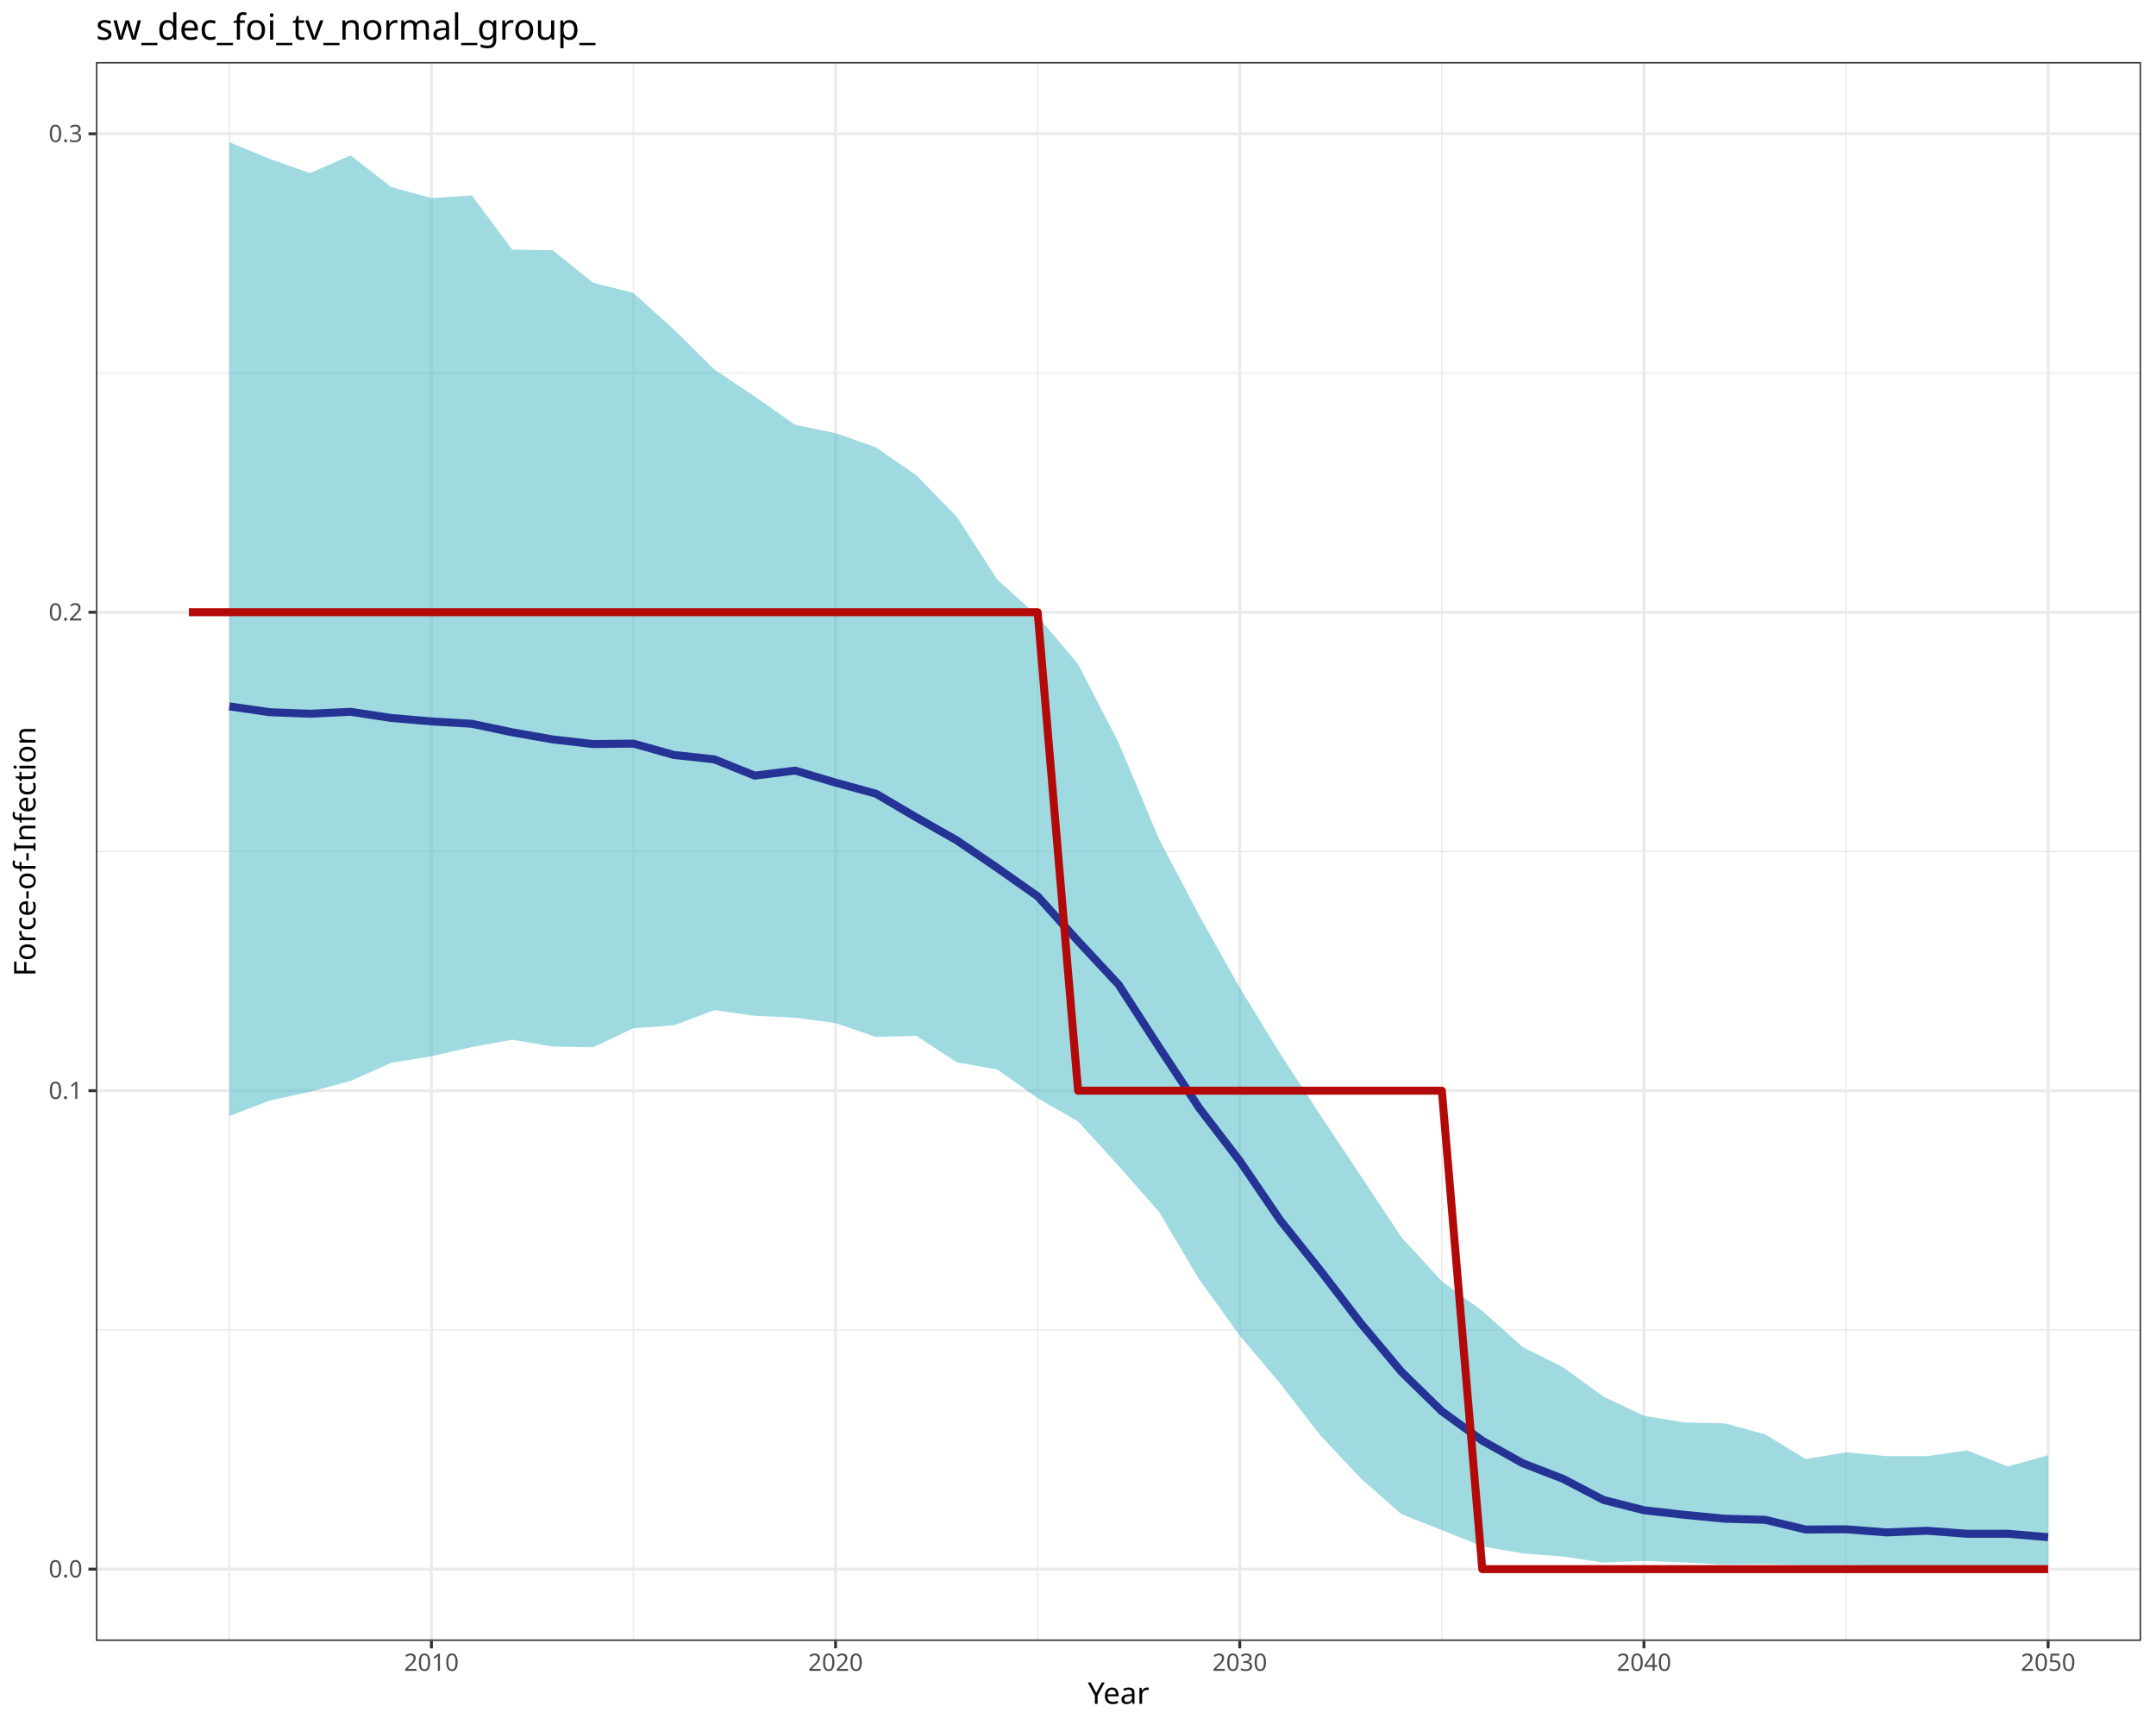
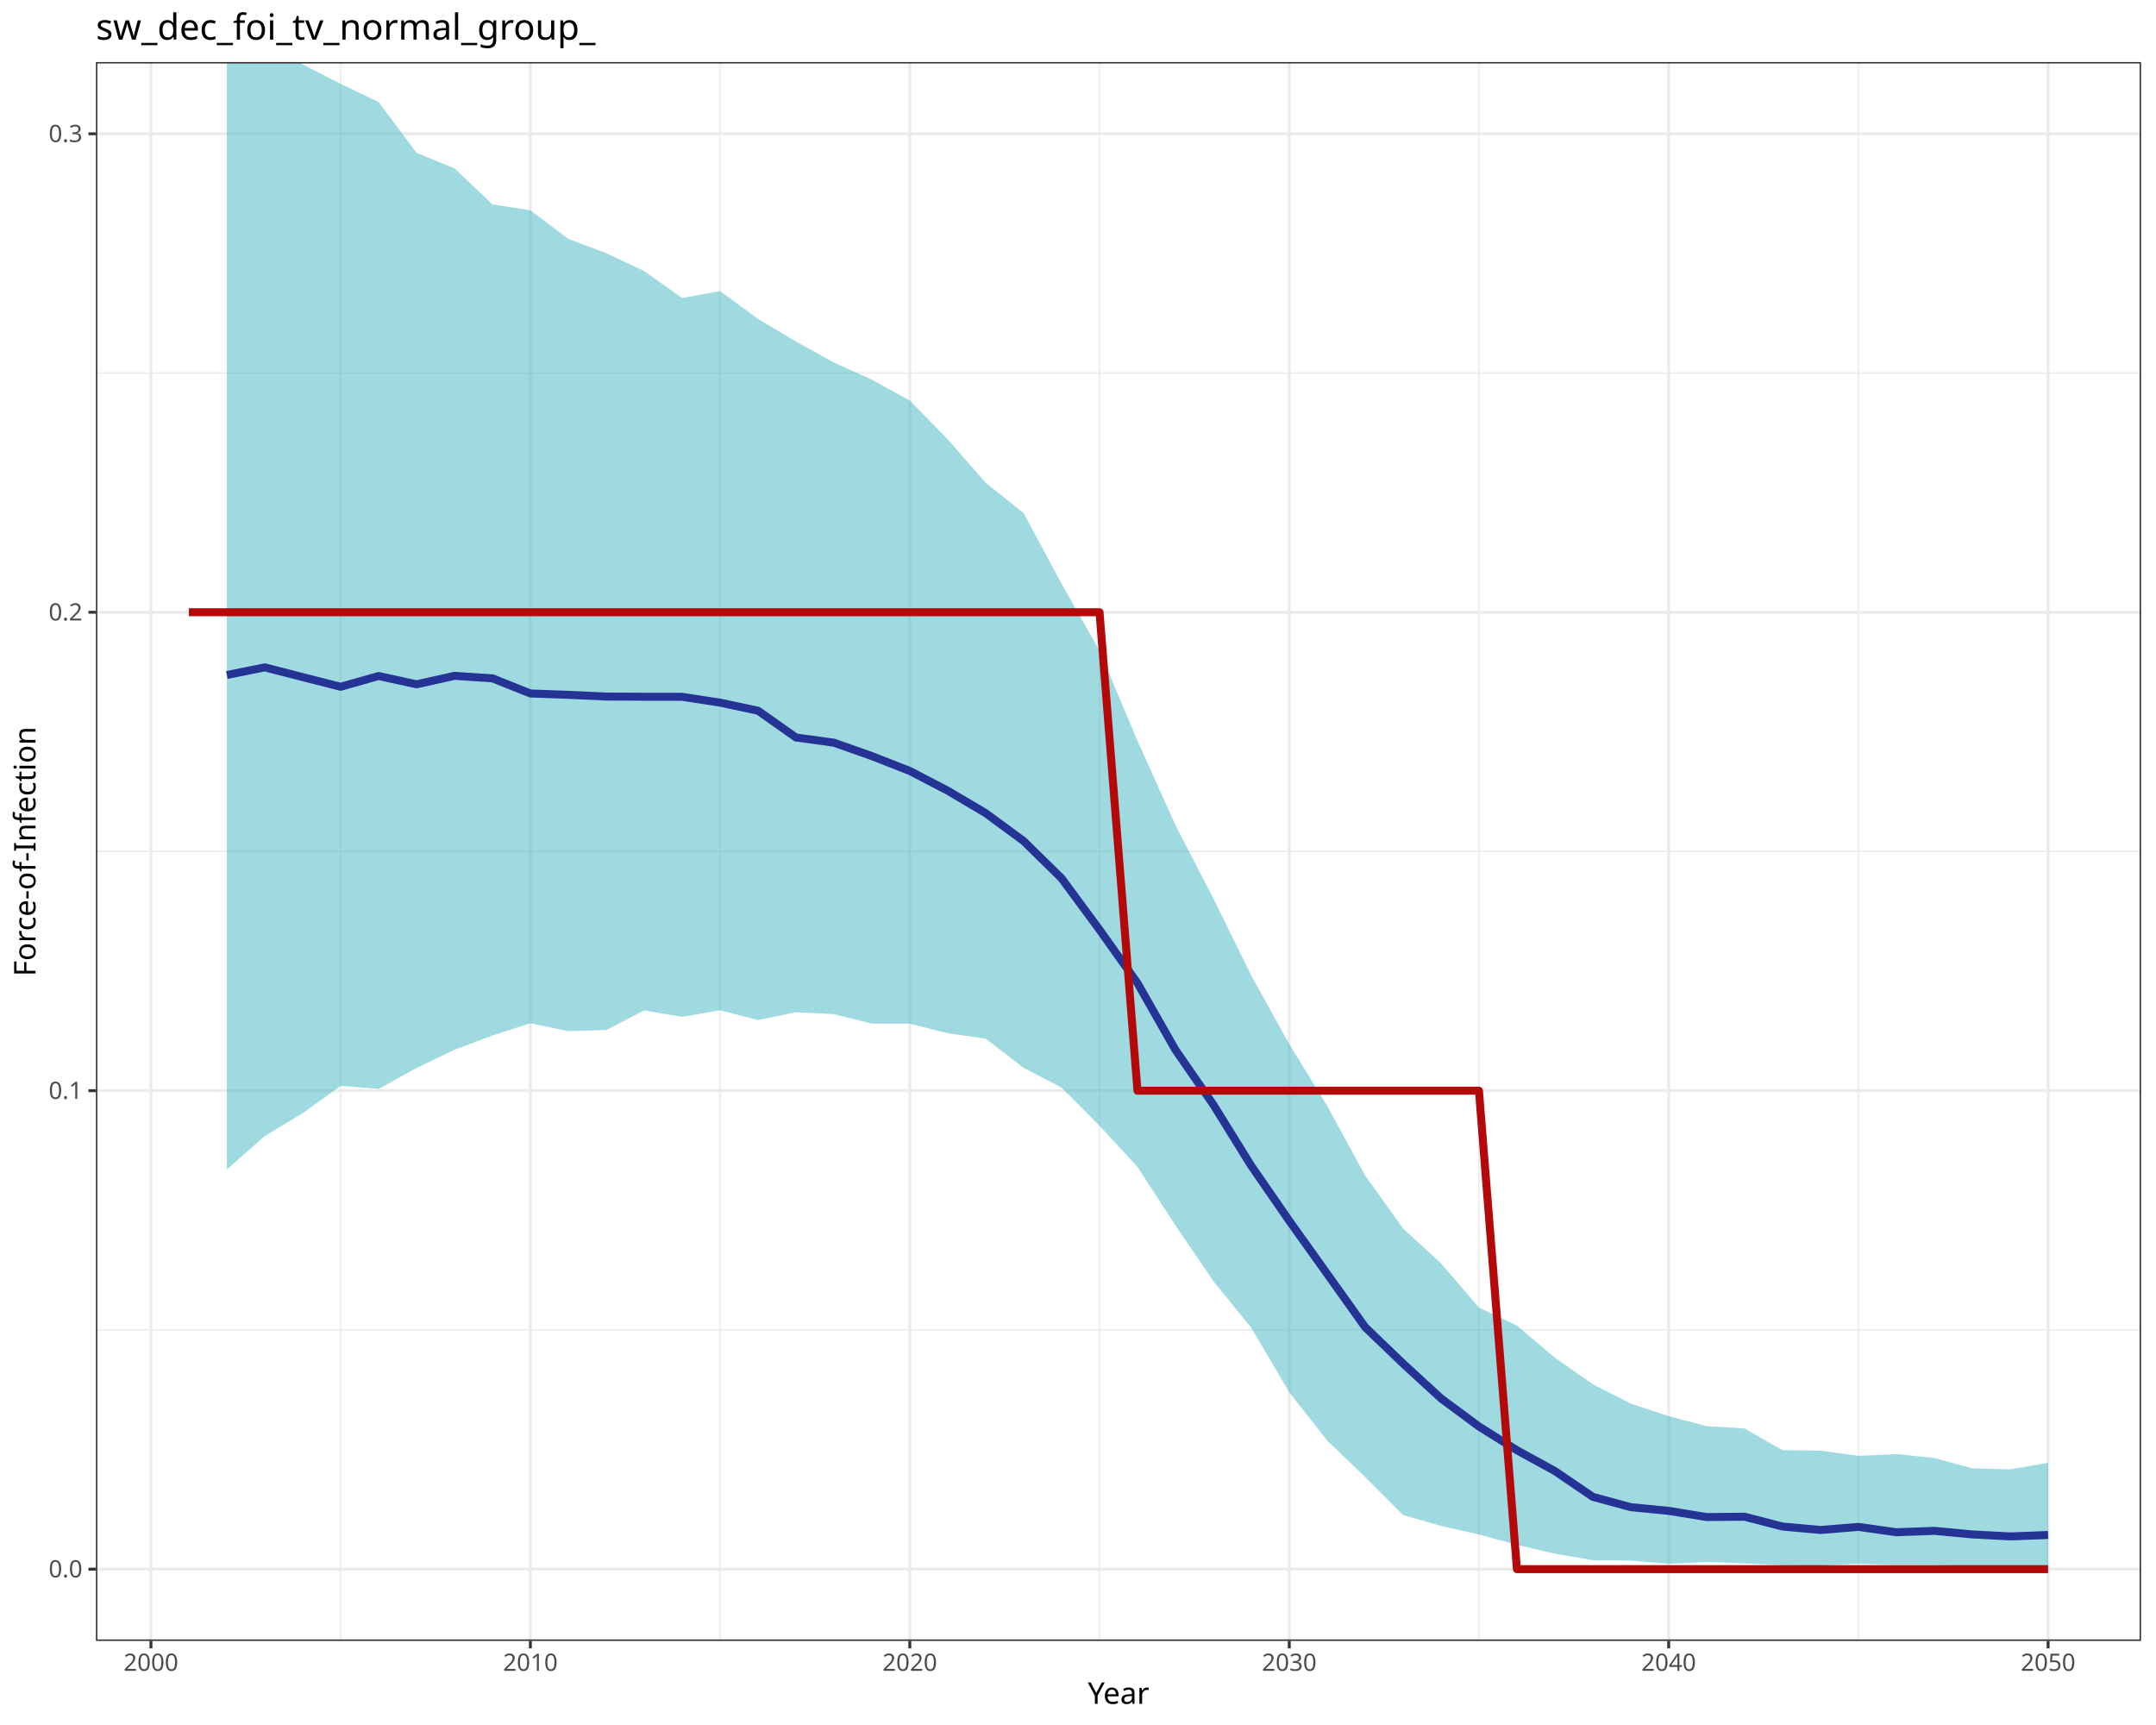
<svg xmlns="http://www.w3.org/2000/svg" class="svglite" data-engine-version="2.0" width="720.00pt" height="576.00pt" viewBox="0 0 720.00 576.00">
  <defs>
    <style type="text/css">
    .svglite line, .svglite polyline, .svglite polygon, .svglite path, .svglite rect, .svglite circle {
      fill: none;
      stroke: #000000;
      stroke-linecap: round;
      stroke-linejoin: round;
      stroke-miterlimit: 10.00;
    }
  </style>
  </defs>
  <rect width="100%" height="100%" style="stroke: none; fill: #FFFFFF;" />
  <defs>
    <clipPath id="cpMC4wMHw3MjAuMDB8MC4wMHw1NzYuMDA=">
      <rect x="0.00" y="0.00" width="720.00" height="576.00" />
    </clipPath>
  </defs>
  <g clip-path="url(#cpMC4wMHw3MjAuMDB8MC4wMHw1NzYuMDA=)">
    <rect x="0.00" y="0.00" width="720.00" height="576.00" style="stroke-width: 0.97; stroke: #FFFFFF; fill: #FFFFFF;" />
  </g>
  <defs>
    <clipPath id="cpMzIuMDN8NzE1LjAyfDIwLjcxfDU0Ny45Mg==">
      <rect x="32.03" y="20.71" width="682.98" height="527.21" />
    </clipPath>
  </defs>
  <g clip-path="url(#cpMzIuMDN8NzE1LjAyfDIwLjcxfDU0Ny45Mg==)">
    <rect x="32.03" y="20.71" width="682.98" height="527.21" style="stroke-width: 0.97; stroke: none; fill: #FFFFFF;" />
    <polyline points="32.03,444.08 715.02,444.08 " style="stroke-width: 0.48; stroke: #EBEBEB; stroke-linecap: butt;" />
    <polyline points="32.03,284.32 715.02,284.32 " style="stroke-width: 0.48; stroke: #EBEBEB; stroke-linecap: butt;" />
    <polyline points="32.03,124.56 715.02,124.56 " style="stroke-width: 0.48; stroke: #EBEBEB; stroke-linecap: butt;" />
-     <polyline points="76.58,547.92 76.58,20.71 " style="stroke-width: 0.48; stroke: #EBEBEB; stroke-linecap: butt;" />
-     <polyline points="211.55,547.92 211.55,20.71 " style="stroke-width: 0.48; stroke: #EBEBEB; stroke-linecap: butt;" />
-     <polyline points="346.53,547.92 346.53,20.71 " style="stroke-width: 0.48; stroke: #EBEBEB; stroke-linecap: butt;" />
-     <polyline points="481.51,547.92 481.51,20.71 " style="stroke-width: 0.48; stroke: #EBEBEB; stroke-linecap: butt;" />
-     <polyline points="616.49,547.92 616.49,20.71 " style="stroke-width: 0.48; stroke: #EBEBEB; stroke-linecap: butt;" />
+     <polyline points="113.76,547.92 113.76,20.71 " style="stroke-width: 0.48; stroke: #EBEBEB; stroke-linecap: butt;" />
+     <polyline points="240.48,547.92 240.48,20.71 " style="stroke-width: 0.48; stroke: #EBEBEB; stroke-linecap: butt;" />
+     <polyline points="367.19,547.92 367.19,20.71 " style="stroke-width: 0.48; stroke: #EBEBEB; stroke-linecap: butt;" />
+     <polyline points="493.90,547.92 493.90,20.71 " style="stroke-width: 0.48; stroke: #EBEBEB; stroke-linecap: butt;" />
+     <polyline points="620.62,547.92 620.62,20.71 " style="stroke-width: 0.48; stroke: #EBEBEB; stroke-linecap: butt;" />
    <polyline points="32.03,523.96 715.02,523.96 " style="stroke-width: 0.97; stroke: #EBEBEB; stroke-linecap: butt;" />
    <polyline points="32.03,364.20 715.02,364.20 " style="stroke-width: 0.97; stroke: #EBEBEB; stroke-linecap: butt;" />
    <polyline points="32.03,204.44 715.02,204.44 " style="stroke-width: 0.97; stroke: #EBEBEB; stroke-linecap: butt;" />
    <polyline points="32.03,44.68 715.02,44.68 " style="stroke-width: 0.97; stroke: #EBEBEB; stroke-linecap: butt;" />
-     <polyline points="144.07,547.92 144.07,20.71 " style="stroke-width: 0.97; stroke: #EBEBEB; stroke-linecap: butt;" />
-     <polyline points="279.04,547.92 279.04,20.71 " style="stroke-width: 0.97; stroke: #EBEBEB; stroke-linecap: butt;" />
-     <polyline points="414.02,547.92 414.02,20.71 " style="stroke-width: 0.97; stroke: #EBEBEB; stroke-linecap: butt;" />
-     <polyline points="549.00,547.92 549.00,20.71 " style="stroke-width: 0.97; stroke: #EBEBEB; stroke-linecap: butt;" />
+     <polyline points="50.41,547.92 50.41,20.71 " style="stroke-width: 0.97; stroke: #EBEBEB; stroke-linecap: butt;" />
+     <polyline points="177.12,547.92 177.12,20.71 " style="stroke-width: 0.97; stroke: #EBEBEB; stroke-linecap: butt;" />
+     <polyline points="303.83,547.92 303.83,20.71 " style="stroke-width: 0.97; stroke: #EBEBEB; stroke-linecap: butt;" />
+     <polyline points="430.55,547.92 430.55,20.71 " style="stroke-width: 0.97; stroke: #EBEBEB; stroke-linecap: butt;" />
+     <polyline points="557.26,547.92 557.26,20.71 " style="stroke-width: 0.97; stroke: #EBEBEB; stroke-linecap: butt;" />
    <polyline points="683.97,547.92 683.97,20.71 " style="stroke-width: 0.97; stroke: #EBEBEB; stroke-linecap: butt;" />
-     <polygon points="76.58,47.47 90.07,53.06 103.57,57.79 117.07,51.87 130.57,62.41 144.07,66.14 157.56,65.25 171.06,83.35 184.56,83.55 198.06,94.40 211.55,97.84 225.05,110.02 238.55,123.36 252.05,132.40 265.55,141.84 279.04,144.64 292.54,149.37 306.04,158.74 319.54,172.57 333.03,193.50 346.53,205.73 360.03,221.78 373.53,247.93 387.02,280.06 400.52,305.75 414.02,329.85 427.52,351.85 441.02,372.49 454.51,392.75 468.01,413.11 481.51,427.83 495.01,437.71 508.50,449.79 522.00,456.54 535.50,466.36 549.00,472.76 562.49,474.96 575.99,475.27 589.49,478.95 602.99,487.19 616.49,484.95 629.98,486.22 643.48,486.23 656.98,484.32 670.48,489.67 683.97,485.92 683.97,523.08 670.48,522.88 656.98,522.79 643.48,523.14 629.98,522.77 616.49,522.60 602.99,522.60 589.49,522.26 575.99,522.39 562.49,521.75 549.00,521.22 535.50,521.77 522.00,519.77 508.50,518.73 495.01,516.35 481.51,510.95 468.01,505.60 454.51,493.75 441.02,479.38 427.52,462.00 414.02,445.97 400.52,427.33 387.02,404.60 373.53,389.29 360.03,374.47 346.53,366.72 333.03,357.10 319.54,354.75 306.04,345.90 292.54,346.27 279.04,341.63 265.55,339.81 252.05,339.19 238.55,337.31 225.05,342.37 211.55,343.34 198.06,349.71 184.56,349.46 171.06,347.19 157.56,349.61 144.07,352.72 130.57,354.91 117.07,360.96 103.57,364.56 90.07,367.49 76.58,372.66 " style="stroke-width: 0.00; stroke: none; stroke-linecap: butt; fill: #41B6C4; fill-opacity: 0.50;" />
-     <polyline points="76.58,47.47 90.07,53.06 103.57,57.79 117.07,51.87 130.57,62.41 144.07,66.14 157.56,65.25 171.06,83.35 184.56,83.55 198.06,94.40 211.55,97.84 225.05,110.02 238.55,123.36 252.05,132.40 265.55,141.84 279.04,144.64 292.54,149.37 306.04,158.74 319.54,172.57 333.03,193.50 346.53,205.73 360.03,221.78 373.53,247.93 387.02,280.06 400.52,305.75 414.02,329.85 427.52,351.85 441.02,372.49 454.51,392.75 468.01,413.11 481.51,427.83 495.01,437.71 508.50,449.79 522.00,456.54 535.50,466.36 549.00,472.76 562.49,474.96 575.99,475.27 589.49,478.95 602.99,487.19 616.49,484.95 629.98,486.22 643.48,486.23 656.98,484.32 670.48,489.67 683.97,485.92 " style="stroke-width: 1.07; stroke: none; stroke-linecap: butt;" />
-     <polyline points="683.97,523.08 670.48,522.88 656.98,522.79 643.48,523.14 629.98,522.77 616.49,522.60 602.99,522.60 589.49,522.26 575.99,522.39 562.49,521.75 549.00,521.22 535.50,521.77 522.00,519.77 508.50,518.73 495.01,516.35 481.51,510.95 468.01,505.60 454.51,493.75 441.02,479.38 427.52,462.00 414.02,445.97 400.52,427.33 387.02,404.60 373.53,389.29 360.03,374.47 346.53,366.72 333.03,357.10 319.54,354.75 306.04,345.90 292.54,346.27 279.04,341.63 265.55,339.81 252.05,339.19 238.55,337.31 225.05,342.37 211.55,343.34 198.06,349.71 184.56,349.46 171.06,347.19 157.56,349.61 144.07,352.72 130.57,354.91 117.07,360.96 103.57,364.56 90.07,367.49 76.58,372.66 " style="stroke-width: 1.07; stroke: none; stroke-linecap: butt;" />
-     <polyline points="76.58,235.87 90.07,237.81 103.57,238.33 117.07,237.68 130.57,239.73 144.07,240.89 157.56,241.68 171.06,244.53 184.56,246.90 198.06,248.45 211.55,248.30 225.05,252.09 238.55,253.56 252.05,258.99 265.55,257.31 279.04,261.33 292.54,265.03 306.04,272.97 319.54,280.61 333.03,289.80 346.53,299.30 360.03,314.26 373.53,328.74 387.02,349.59 400.52,370.04 414.02,387.65 427.52,407.44 441.02,424.35 454.51,441.94 468.01,458.06 481.51,471.25 495.01,481.06 508.50,488.59 522.00,493.81 535.50,500.86 549.00,504.29 562.49,505.82 575.99,507.12 589.49,507.49 602.99,510.73 616.49,510.65 629.98,511.69 643.48,511.13 656.98,512.16 670.48,512.14 683.97,513.29 " style="stroke-width: 2.67; stroke: #253494; stroke-linecap: butt;" />
-     <polyline points="63.08,204.44 76.58,204.44 90.07,204.44 103.57,204.44 117.07,204.44 130.57,204.44 144.07,204.44 157.56,204.44 171.06,204.44 184.56,204.44 198.06,204.44 211.55,204.44 225.05,204.44 238.55,204.44 252.05,204.44 265.55,204.44 279.04,204.44 292.54,204.44 306.04,204.44 319.54,204.44 333.03,204.44 346.53,204.44 360.03,364.20 373.53,364.20 387.02,364.20 400.52,364.20 414.02,364.20 427.52,364.20 441.02,364.20 454.51,364.20 468.01,364.20 481.51,364.20 495.01,523.96 508.50,523.96 522.00,523.96 535.50,523.96 549.00,523.96 562.49,523.96 575.99,523.96 589.49,523.96 602.99,523.96 616.49,523.96 629.98,523.96 643.48,523.96 656.98,523.96 670.48,523.96 683.97,523.96 " style="stroke-width: 2.67; stroke: #B30909; stroke-linecap: butt;" />
+     <polygon points="75.75,10.04 88.42,13.14 101.09,21.54 113.76,27.98 126.44,34.08 139.11,51.04 151.78,56.22 164.45,68.24 177.12,70.23 189.79,79.77 202.46,84.55 215.14,90.53 227.81,99.52 240.48,97.20 253.15,106.49 265.82,114.04 278.49,121.06 291.16,126.77 303.83,133.75 316.51,146.71 329.18,161.22 341.85,171.34 354.52,194.93 367.19,217.28 379.86,247.34 392.53,275.51 405.21,300.02 417.88,325.79 430.55,348.63 443.22,369.30 455.89,392.50 468.56,410.20 481.23,421.85 493.90,436.63 506.58,442.63 519.25,453.35 531.92,462.22 544.59,468.68 557.26,472.87 569.93,476.21 582.60,476.98 595.27,484.25 607.95,484.38 620.62,486.12 633.29,485.54 645.96,486.85 658.63,490.29 671.30,490.64 683.97,488.45 683.97,522.97 671.30,522.88 658.63,522.93 645.96,522.55 633.29,522.52 620.62,522.17 607.95,522.76 595.27,522.64 582.60,522.03 569.93,521.54 557.26,522.18 544.59,521.10 531.92,520.96 519.25,518.81 506.58,515.84 493.90,512.38 481.23,509.54 468.56,505.89 455.89,493.20 443.22,481.03 430.55,464.92 417.88,443.42 405.21,427.80 392.53,409.16 379.86,389.65 367.19,375.89 354.52,363.16 341.85,356.58 329.18,346.83 316.51,345.03 303.83,341.84 291.16,341.80 278.49,338.64 265.82,337.99 253.15,340.61 240.48,337.34 227.81,339.54 215.14,337.41 202.46,343.92 189.79,344.33 177.12,341.69 164.45,345.76 151.78,350.54 139.11,356.61 126.44,363.61 113.76,362.57 101.09,371.70 88.42,379.33 75.75,390.50 " style="stroke-width: 0.00; stroke: none; stroke-linecap: butt; fill: #41B6C4; fill-opacity: 0.50;" />
+     <polyline points="75.75,10.04 88.42,13.14 101.09,21.54 113.76,27.98 126.44,34.08 139.11,51.04 151.78,56.22 164.45,68.24 177.12,70.23 189.79,79.77 202.46,84.55 215.14,90.53 227.81,99.52 240.48,97.20 253.15,106.49 265.82,114.04 278.49,121.06 291.16,126.77 303.83,133.75 316.51,146.71 329.18,161.22 341.85,171.34 354.52,194.93 367.19,217.28 379.86,247.34 392.53,275.51 405.21,300.02 417.88,325.79 430.55,348.63 443.22,369.30 455.89,392.50 468.56,410.20 481.23,421.85 493.90,436.63 506.58,442.63 519.25,453.35 531.92,462.22 544.59,468.68 557.26,472.87 569.93,476.21 582.60,476.98 595.27,484.25 607.95,484.38 620.62,486.12 633.29,485.54 645.96,486.85 658.63,490.29 671.30,490.64 683.97,488.45 " style="stroke-width: 1.07; stroke: none; stroke-linecap: butt;" />
+     <polyline points="683.97,522.97 671.30,522.88 658.63,522.93 645.96,522.55 633.29,522.52 620.62,522.17 607.95,522.76 595.27,522.64 582.60,522.03 569.93,521.54 557.26,522.18 544.59,521.10 531.92,520.96 519.25,518.81 506.58,515.84 493.90,512.38 481.23,509.54 468.56,505.89 455.89,493.20 443.22,481.03 430.55,464.92 417.88,443.42 405.21,427.80 392.53,409.16 379.86,389.65 367.19,375.89 354.52,363.16 341.85,356.58 329.18,346.83 316.51,345.03 303.83,341.84 291.16,341.80 278.49,338.64 265.82,337.99 253.15,340.61 240.48,337.34 227.81,339.54 215.14,337.41 202.46,343.92 189.79,344.33 177.12,341.69 164.45,345.76 151.78,350.54 139.11,356.61 126.44,363.61 113.76,362.57 101.09,371.70 88.42,379.33 75.75,390.50 " style="stroke-width: 1.07; stroke: none; stroke-linecap: butt;" />
+     <polyline points="75.75,225.39 88.42,222.84 101.09,226.10 113.76,229.32 126.44,225.73 139.11,228.50 151.78,225.67 164.45,226.50 177.12,231.56 189.79,232.01 202.46,232.59 215.14,232.65 227.81,232.67 240.48,234.63 253.15,237.32 265.82,246.26 278.49,247.99 291.16,252.47 303.83,257.44 316.51,264.03 329.18,271.53 341.85,280.85 354.52,293.29 367.19,310.46 379.86,328.27 392.53,350.54 405.21,368.89 417.88,389.32 430.55,407.64 443.22,425.37 455.89,443.14 468.56,455.32 481.23,466.94 493.90,476.33 506.58,484.26 519.25,491.20 531.92,499.82 544.59,503.26 557.26,504.50 569.93,506.56 582.60,506.45 595.27,509.73 607.95,510.88 620.62,509.85 633.29,511.64 645.96,511.17 658.63,512.36 671.30,513.03 683.97,512.55 " style="stroke-width: 2.67; stroke: #253494; stroke-linecap: butt;" />
+     <polyline points="63.08,204.44 75.75,204.44 88.42,204.44 101.09,204.44 113.76,204.44 126.44,204.44 139.11,204.44 151.78,204.44 164.45,204.44 177.12,204.44 189.79,204.44 202.46,204.44 215.14,204.44 227.81,204.44 240.48,204.44 253.15,204.44 265.82,204.44 278.49,204.44 291.16,204.44 303.83,204.44 316.51,204.44 329.18,204.44 341.85,204.44 354.52,204.44 367.19,204.44 379.86,364.20 392.53,364.20 405.21,364.20 417.88,364.20 430.55,364.20 443.22,364.20 455.89,364.20 468.56,364.20 481.23,364.20 493.90,364.20 506.58,523.96 519.25,523.96 531.92,523.96 544.59,523.96 557.26,523.96 569.93,523.96 582.60,523.96 595.27,523.96 607.95,523.96 620.62,523.96 633.29,523.96 645.96,523.96 658.63,523.96 671.30,523.96 683.97,523.96 " style="stroke-width: 2.67; stroke: #B30909; stroke-linecap: butt;" />
    <rect x="32.03" y="20.71" width="682.98" height="527.21" style="stroke-width: 0.97; stroke: #333333;" />
  </g>
  <g clip-path="url(#cpMC4wMHw3MjAuMDB8MC4wMHw1NzYuMDA=)">
    <text x="27.55" y="526.71" text-anchor="end" style="font-size: 8.00px; fill: #4D4D4D; font-family: sans;" textLength="11.12px" lengthAdjust="spacingAndGlyphs">0.0</text>
    <text x="27.55" y="366.95" text-anchor="end" style="font-size: 8.00px; fill: #4D4D4D; font-family: sans;" textLength="11.12px" lengthAdjust="spacingAndGlyphs">0.1</text>
    <text x="27.55" y="207.19" text-anchor="end" style="font-size: 8.00px; fill: #4D4D4D; font-family: sans;" textLength="11.12px" lengthAdjust="spacingAndGlyphs">0.2</text>
    <text x="27.55" y="47.43" text-anchor="end" style="font-size: 8.00px; fill: #4D4D4D; font-family: sans;" textLength="11.12px" lengthAdjust="spacingAndGlyphs">0.3</text>
    <polyline points="29.54,523.96 32.03,523.96 " style="stroke-width: 0.97; stroke: #333333; stroke-linecap: butt;" />
    <polyline points="29.54,364.20 32.03,364.20 " style="stroke-width: 0.97; stroke: #333333; stroke-linecap: butt;" />
    <polyline points="29.54,204.44 32.03,204.44 " style="stroke-width: 0.97; stroke: #333333; stroke-linecap: butt;" />
    <polyline points="29.54,44.68 32.03,44.68 " style="stroke-width: 0.97; stroke: #333333; stroke-linecap: butt;" />
-     <polyline points="144.07,550.41 144.07,547.92 " style="stroke-width: 0.97; stroke: #333333; stroke-linecap: butt;" />
-     <polyline points="279.04,550.41 279.04,547.92 " style="stroke-width: 0.97; stroke: #333333; stroke-linecap: butt;" />
-     <polyline points="414.02,550.41 414.02,547.92 " style="stroke-width: 0.97; stroke: #333333; stroke-linecap: butt;" />
-     <polyline points="549.00,550.41 549.00,547.92 " style="stroke-width: 0.97; stroke: #333333; stroke-linecap: butt;" />
+     <polyline points="50.41,550.41 50.41,547.92 " style="stroke-width: 0.97; stroke: #333333; stroke-linecap: butt;" />
+     <polyline points="177.12,550.41 177.12,547.92 " style="stroke-width: 0.97; stroke: #333333; stroke-linecap: butt;" />
+     <polyline points="303.83,550.41 303.83,547.92 " style="stroke-width: 0.97; stroke: #333333; stroke-linecap: butt;" />
+     <polyline points="430.55,550.41 430.55,547.92 " style="stroke-width: 0.97; stroke: #333333; stroke-linecap: butt;" />
+     <polyline points="557.26,550.41 557.26,547.92 " style="stroke-width: 0.97; stroke: #333333; stroke-linecap: butt;" />
    <polyline points="683.97,550.41 683.97,547.92 " style="stroke-width: 0.97; stroke: #333333; stroke-linecap: butt;" />
-     <text x="144.07" y="557.91" text-anchor="middle" style="font-size: 8.00px; fill: #4D4D4D; font-family: sans;" textLength="17.80px" lengthAdjust="spacingAndGlyphs">2010</text>
-     <text x="279.04" y="557.91" text-anchor="middle" style="font-size: 8.00px; fill: #4D4D4D; font-family: sans;" textLength="17.80px" lengthAdjust="spacingAndGlyphs">2020</text>
-     <text x="414.02" y="557.91" text-anchor="middle" style="font-size: 8.00px; fill: #4D4D4D; font-family: sans;" textLength="17.80px" lengthAdjust="spacingAndGlyphs">2030</text>
-     <text x="549.00" y="557.91" text-anchor="middle" style="font-size: 8.00px; fill: #4D4D4D; font-family: sans;" textLength="17.80px" lengthAdjust="spacingAndGlyphs">2040</text>
+     <text x="50.41" y="557.91" text-anchor="middle" style="font-size: 8.00px; fill: #4D4D4D; font-family: sans;" textLength="17.80px" lengthAdjust="spacingAndGlyphs">2000</text>
+     <text x="177.12" y="557.91" text-anchor="middle" style="font-size: 8.00px; fill: #4D4D4D; font-family: sans;" textLength="17.80px" lengthAdjust="spacingAndGlyphs">2010</text>
+     <text x="303.83" y="557.91" text-anchor="middle" style="font-size: 8.00px; fill: #4D4D4D; font-family: sans;" textLength="17.80px" lengthAdjust="spacingAndGlyphs">2020</text>
+     <text x="430.55" y="557.91" text-anchor="middle" style="font-size: 8.00px; fill: #4D4D4D; font-family: sans;" textLength="17.80px" lengthAdjust="spacingAndGlyphs">2030</text>
+     <text x="557.26" y="557.91" text-anchor="middle" style="font-size: 8.00px; fill: #4D4D4D; font-family: sans;" textLength="17.80px" lengthAdjust="spacingAndGlyphs">2040</text>
    <text x="683.97" y="557.91" text-anchor="middle" style="font-size: 8.00px; fill: #4D4D4D; font-family: sans;" textLength="17.80px" lengthAdjust="spacingAndGlyphs">2050</text>
    <text x="373.53" y="568.94" text-anchor="middle" style="font-size: 10.00px; font-family: sans;" textLength="21.13px" lengthAdjust="spacingAndGlyphs">Year</text>
    <text transform="translate(11.86,284.32) rotate(-90)" text-anchor="middle" style="font-size: 10.00px; font-family: sans;" textLength="78.37px" lengthAdjust="spacingAndGlyphs">Force-of-Infection</text>
    <text x="32.03" y="13.24" style="font-size: 12.00px; font-family: sans;" textLength="163.46px" lengthAdjust="spacingAndGlyphs">sw_dec_foi_tv_normal_group_</text>
  </g>
</svg>
